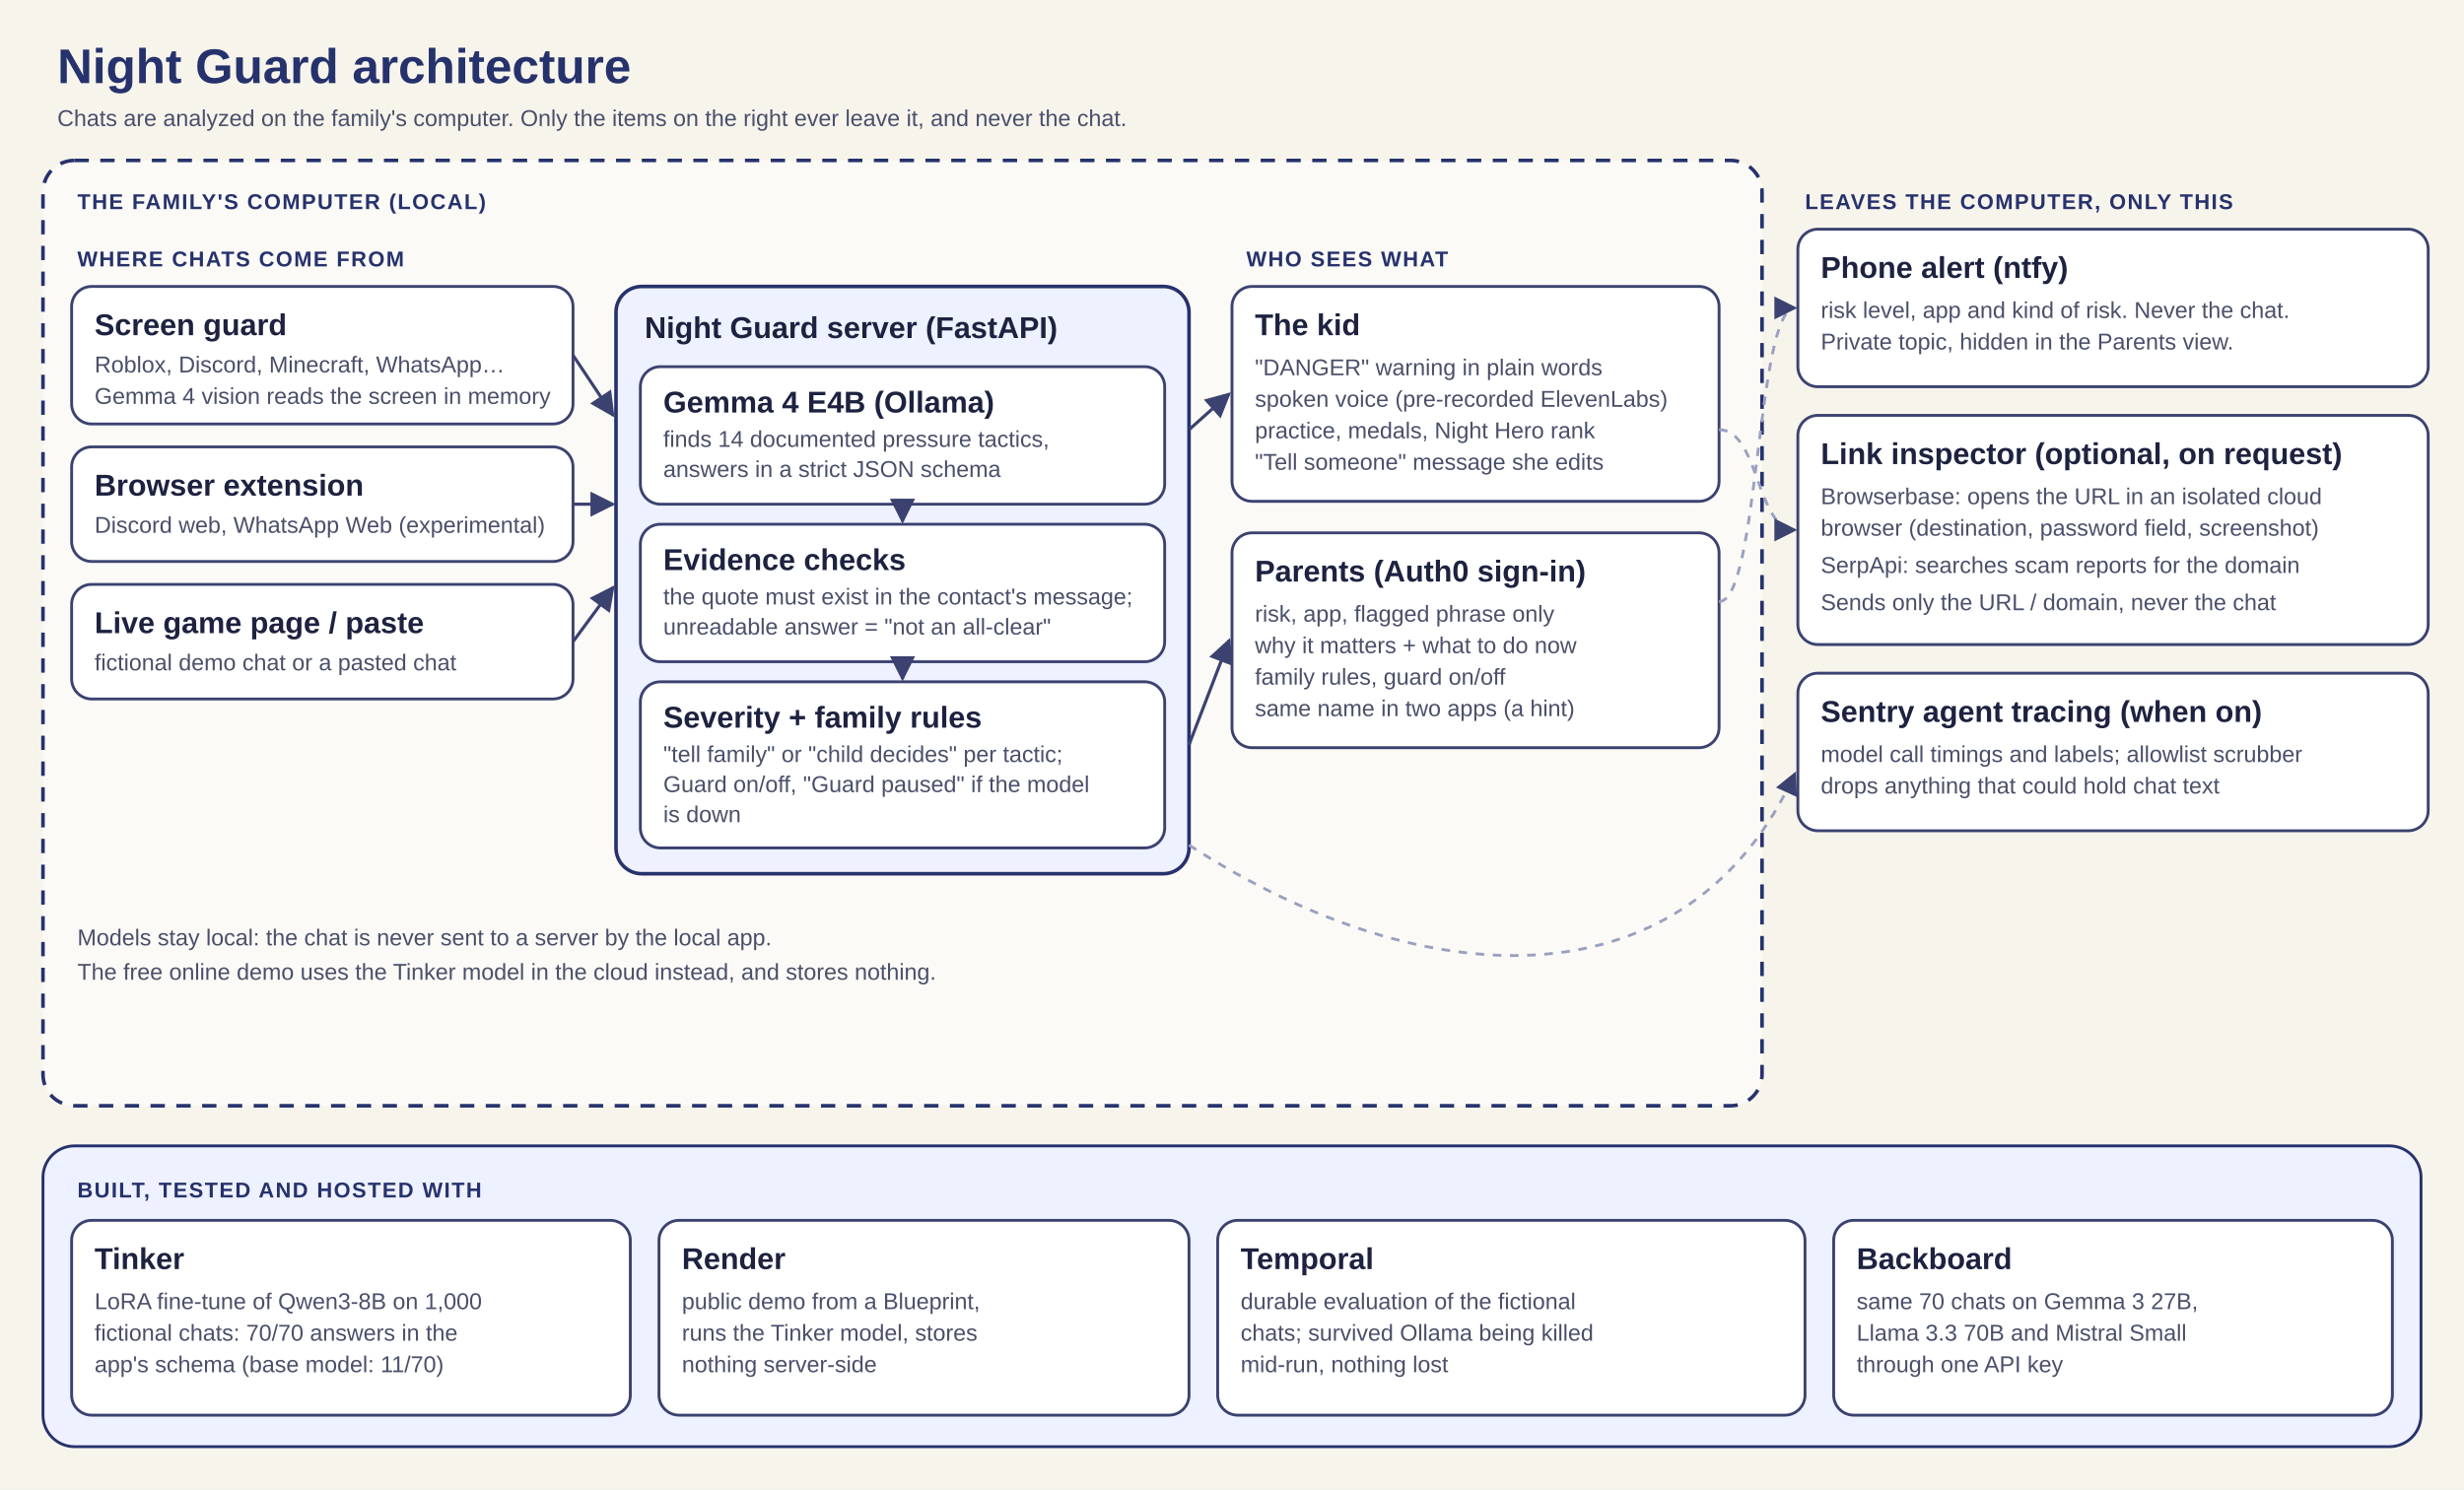
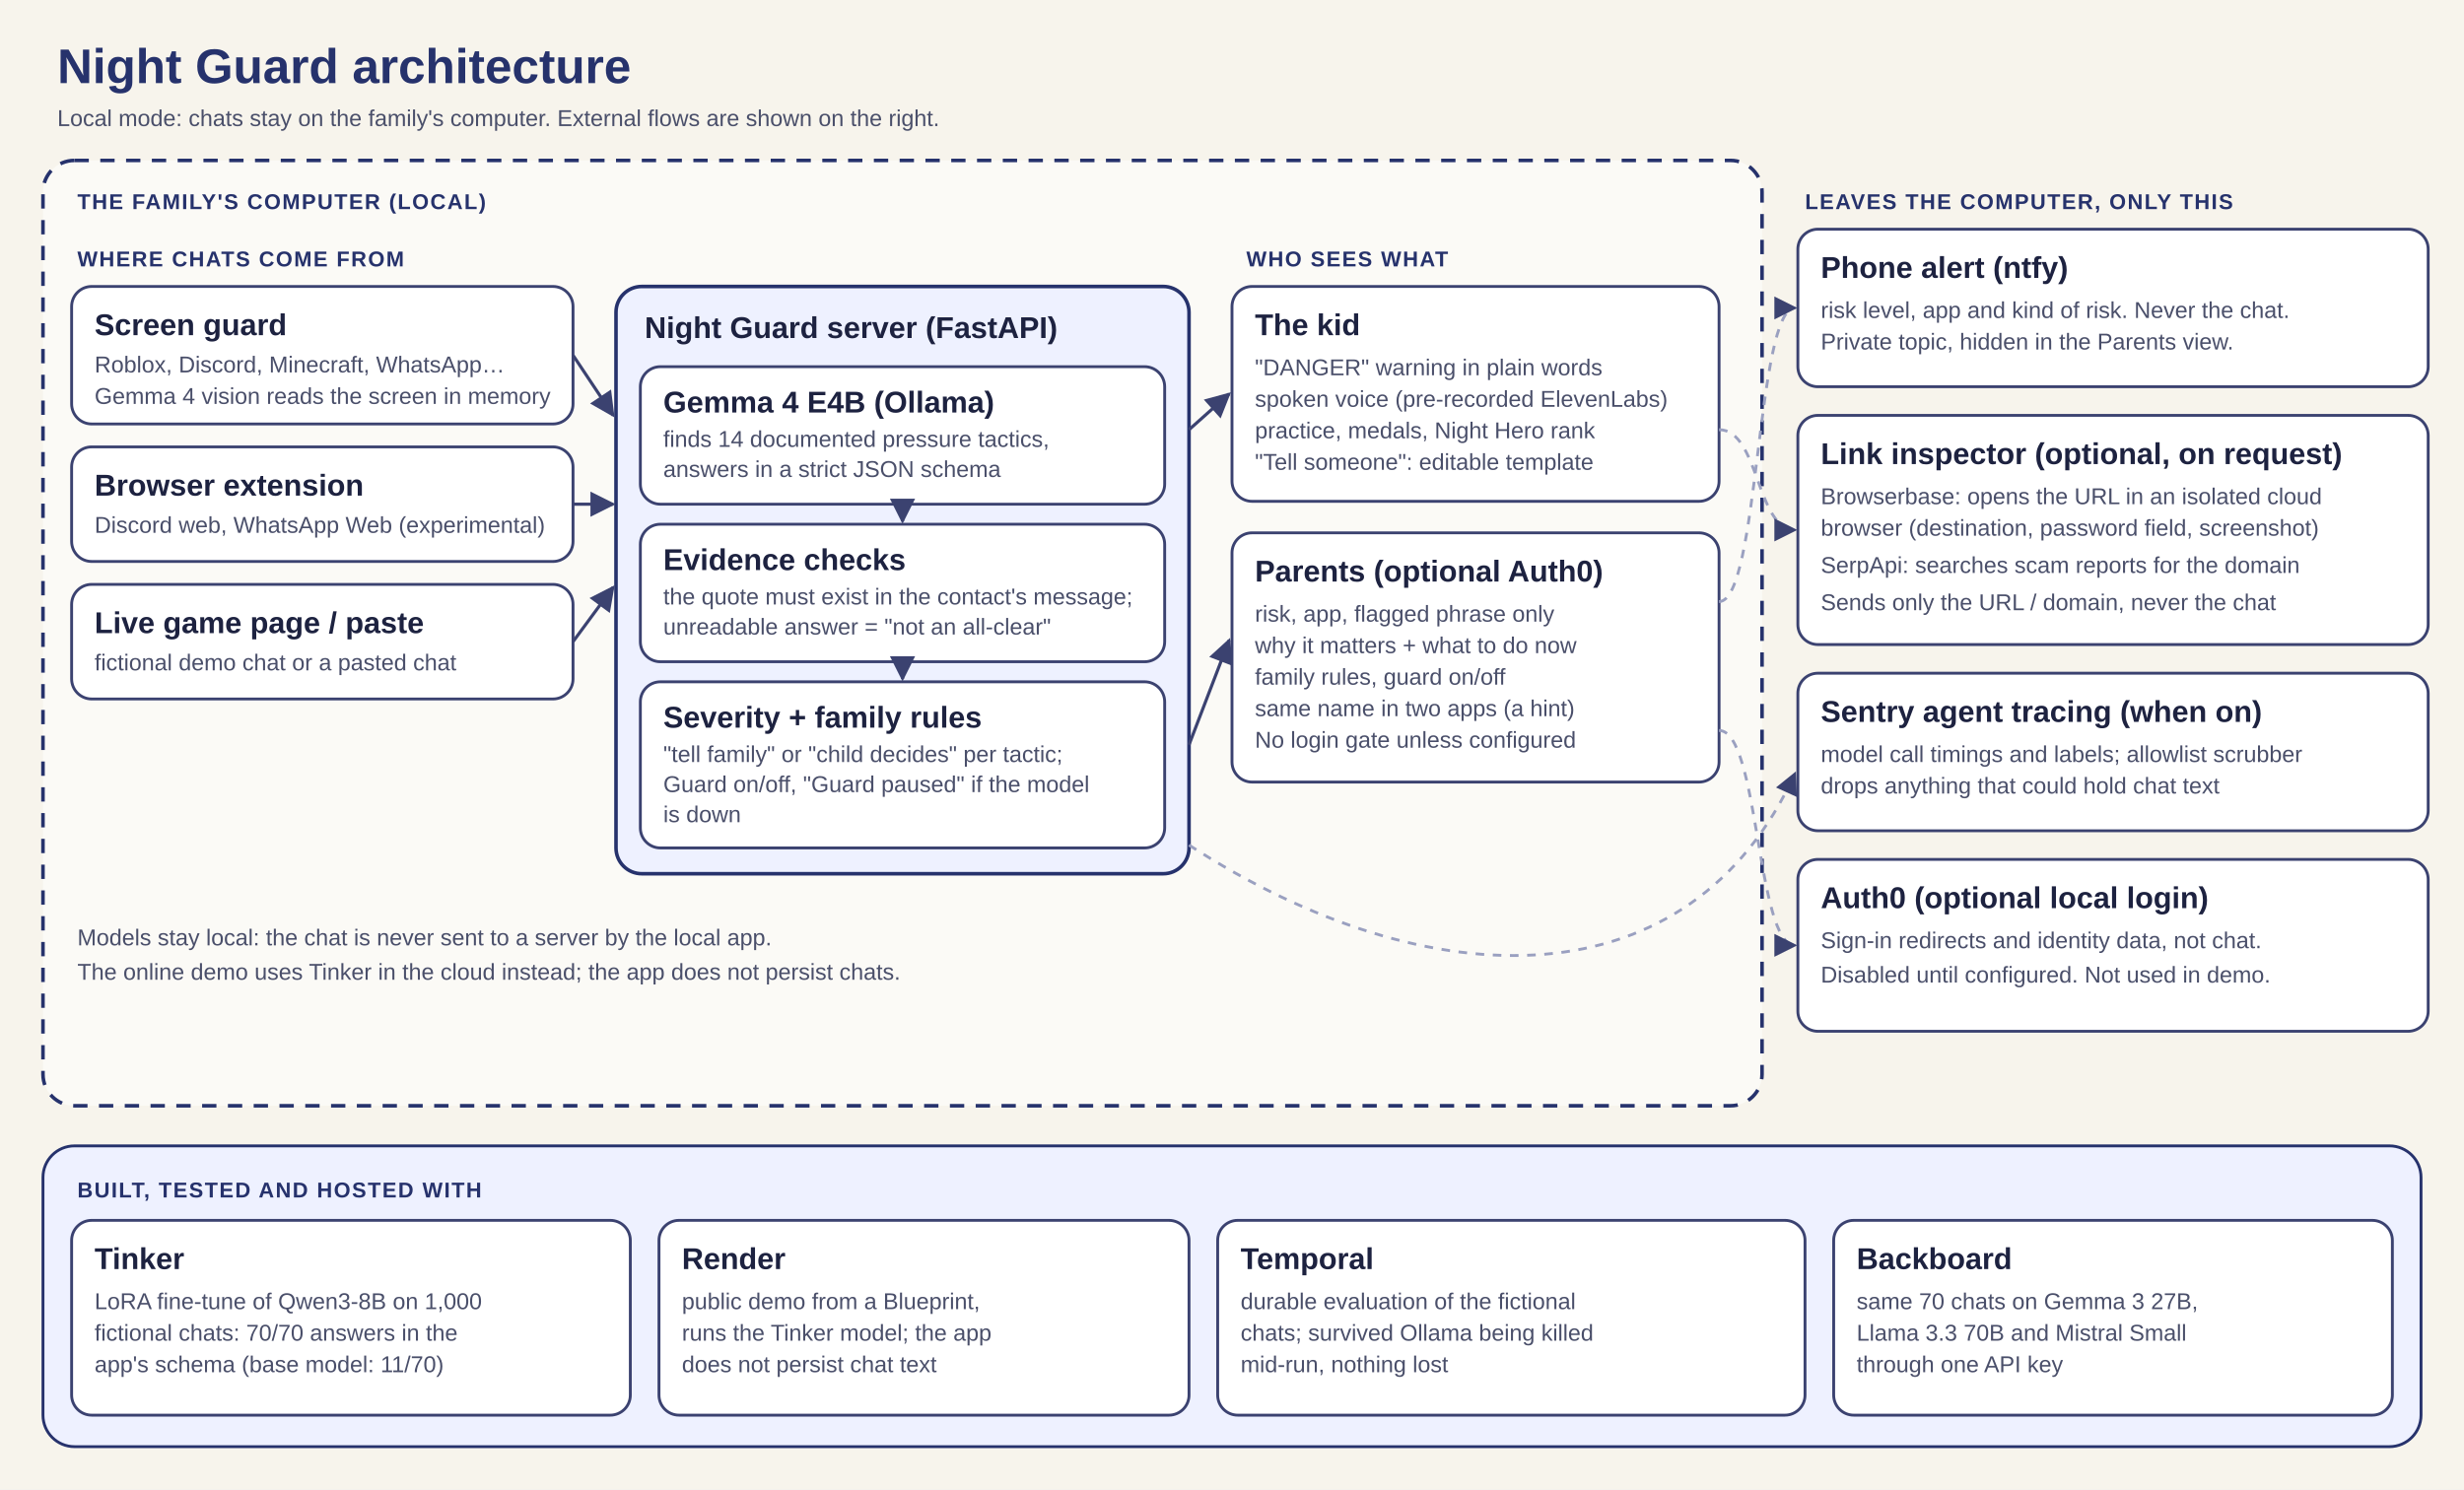
<svg xmlns="http://www.w3.org/2000/svg" width="1720" height="1040" viewBox="0 0 1720 1040" font-family="Segoe UI, Arial, sans-serif">
  <defs>
    <marker id="a" viewBox="0 0 10 10" refX="9" refY="5" markerWidth="8" markerHeight="8" orient="auto-start-reverse">
      <path d="M0 0 L10 5 L0 10 z" fill="#3b4270" />
    </marker>
    <style>
      .box{fill:#fff;stroke:#3b4270;stroke-width:2;rx:14}
      .core{fill:#eef1ff;stroke:#26326c;stroke-width:2.5}
      .t{font-size:21px;font-weight:700;fill:#1d2240}
      .s{font-size:16px;fill:#4a4f6a}
      .h{font-size:15px;font-weight:700;fill:#26326c;letter-spacing:1px}
      .ln{stroke:#3b4270;stroke-width:2.2;fill:none;marker-end:url(#a)}
      .dl{stroke:#9aa0c0;stroke-width:2;fill:none;stroke-dasharray:6 6;marker-end:url(#a)}
    </style>
  </defs>
  <rect width="1720" height="1040" fill="#f7f4ec" />
  <text x="40" y="58" font-size="34" font-weight="800" fill="#26326c">Night Guard architecture</text>
-   <text x="40" y="88" class="s">Chats are analyzed on the family's computer. Only the items on the right ever leave it, and never the chat.</text>
+   <text x="40" y="88" class="s">Local mode: chats stay on the family's computer. External flows are shown on the right.</text>
  <rect x="30" y="112" width="1200" height="660" rx="22" fill="#fbfaf6" stroke="#26326c" stroke-width="2.5" stroke-dasharray="10 8" />
  <text x="54" y="146" class="h">THE FAMILY'S COMPUTER (LOCAL)</text>
  <text x="54" y="186" class="h">WHERE CHATS COME FROM</text>
  <rect class="box" x="50" y="200" width="350" height="96" rx="14" />
  <text x="66" y="234" class="t">Screen guard</text>
  <text x="66" y="260" class="s">Roblox, Discord, Minecraft, WhatsApp…</text>
  <text x="66" y="282" class="s">Gemma 4 vision reads the screen in memory</text>
  <rect class="box" x="50" y="312" width="350" height="80" rx="14" />
  <text x="66" y="346" class="t">Browser extension</text>
  <text x="66" y="372" class="s">Discord web, WhatsApp Web (experimental)</text>
  <rect class="box" x="50" y="408" width="350" height="80" rx="14" />
  <text x="66" y="442" class="t">Live game page / paste</text>
  <text x="66" y="468" class="s">fictional demo chat or a pasted chat</text>
  <rect class="core" x="430" y="200" width="400" height="410" rx="18" />
  <text x="450" y="236" class="t">Night Guard server (FastAPI)</text>
  <rect class="box" x="447" y="256" width="366" height="96" rx="12" />
  <text x="463" y="288" class="t" font-size="19">Gemma 4 E4B (Ollama)</text>
  <text x="463" y="312" class="s">finds 14 documented pressure tactics,</text>
  <text x="463" y="333" class="s">answers in a strict JSON schema</text>
  <rect class="box" x="447" y="366" width="366" height="96" rx="12" />
  <text x="463" y="398" class="t" font-size="19">Evidence checks</text>
  <text x="463" y="422" class="s">the quote must exist in the contact's message;</text>
  <text x="463" y="443" class="s">unreadable answer = "not an all-clear"</text>
  <rect class="box" x="447" y="476" width="366" height="116" rx="12" />
  <text x="463" y="508" class="t" font-size="19">Severity + family rules</text>
  <text x="463" y="532" class="s">"tell family" or "child decides" per tactic;</text>
  <text x="463" y="553" class="s">Guard on/off, "Guard paused" if the model</text>
  <text x="463" y="574" class="s">is down</text>
  <text x="870" y="186" class="h">WHO SEES WHAT</text>
  <rect class="box" x="860" y="200" width="340" height="150" rx="14" />
  <text x="876" y="234" class="t">The kid</text>
  <text x="876" y="262" class="s">"DANGER" warning in plain words</text>
  <text x="876" y="284" class="s">spoken voice (pre-recorded ElevenLabs)</text>
  <text x="876" y="306" class="s">practice, medals, Night Hero rank</text>
-   <text x="876" y="328" class="s">"Tell someone" message she edits</text>
-   <rect class="box" x="860" y="372" width="340" height="150" rx="14" />
-   <text x="876" y="406" class="t">Parents (Auth0 sign-in)</text>
+   <text x="876" y="328" class="s">"Tell someone": editable template</text>
+   <rect class="box" x="860" y="372" width="340" height="174" rx="14" />
+   <text x="876" y="406" class="t">Parents (optional Auth0)</text>
  <text x="876" y="434" class="s">risk, app, flagged phrase only</text>
  <text x="876" y="456" class="s">why it matters + what to do now</text>
  <text x="876" y="478" class="s">family rules, guard on/off</text>
  <text x="876" y="500" class="s">same name in two apps (a hint)</text>
+   <text x="876" y="522" class="s">No login gate unless configured</text>
  <path class="ln" d="M400 248 L428 290" />
  <path class="ln" d="M400 352 L428 352" />
  <path class="ln" d="M400 448 L428 410" />
  <path class="ln" d="M630 352 L630 364" />
  <path class="ln" d="M630 462 L630 474" />
  <path class="ln" d="M830 300 L858 275" />
  <path class="ln" d="M830 520 L858 447" />
  <text x="54" y="660" class="s">Models stay local: the chat is never sent to a server by the local app.</text>
-   <text x="54" y="684" class="s">The free online demo uses the Tinker model in the cloud instead, and stores nothing.</text>
+   <text x="54" y="684" class="s">The online demo uses Tinker in the cloud instead; the app does not persist chats.</text>
  <text x="1260" y="146" class="h">LEAVES THE COMPUTER, ONLY THIS</text>
  <rect class="box" x="1255" y="160" width="440" height="110" rx="14" />
  <text x="1271" y="194" class="t">Phone alert (ntfy)</text>
  <text x="1271" y="222" class="s">risk level, app and kind of risk. Never the chat.</text>
  <text x="1271" y="244" class="s">Private topic, hidden in the Parents view.</text>
  <rect class="box" x="1255" y="290" width="440" height="160" rx="14" />
  <text x="1271" y="324" class="t">Link inspector (optional, on request)</text>
  <text x="1271" y="352" class="s">Browserbase: opens the URL in an isolated cloud</text>
  <text x="1271" y="374" class="s">browser (destination, password field, screenshot)</text>
  <text x="1271" y="400" class="s">SerpApi: searches scam reports for the domain</text>
  <text x="1271" y="426" class="s">Sends only the URL / domain, never the chat</text>
  <rect class="box" x="1255" y="470" width="440" height="110" rx="14" />
  <text x="1271" y="504" class="t">Sentry agent tracing (when on)</text>
  <text x="1271" y="532" class="s">model call timings and labels; allowlist scrubber</text>
  <text x="1271" y="554" class="s">drops anything that could hold chat text</text>
+   <rect class="box" x="1255" y="600" width="440" height="120" rx="14" />
+   <text x="1271" y="634" class="t">Auth0 (optional local login)</text>
+   <text x="1271" y="662" class="s">Sign-in redirects and identity data, not chat.</text>
+   <text x="1271" y="686" class="s">Disabled until configured. Not used in demo.</text>
  <path class="dl" d="M1200 420 C1228 420 1226 215 1253 215" />
  <path class="dl" d="M1200 300 C1228 300 1226 370 1253 370" />
  <path class="dl" d="M830 590 C1000 700 1180 700 1253 540" />
+   <path class="dl" d="M1200 510 C1228 510 1226 660 1253 660" />
  <rect x="30" y="800" width="1660" height="210" rx="22" fill="#eef1ff" stroke="#26326c" stroke-width="2" />
  <text x="54" y="836" class="h">BUILT, TESTED AND HOSTED WITH</text>
  <rect class="box" x="50" y="852" width="390" height="136" rx="14" />
  <text x="66" y="886" class="t">Tinker</text>
  <text x="66" y="914" class="s">LoRA fine-tune of Qwen3-8B on 1,000</text>
  <text x="66" y="936" class="s">fictional chats: 70/70 answers in the</text>
  <text x="66" y="958" class="s">app's schema (base model: 11/70)</text>
  <rect class="box" x="460" y="852" width="370" height="136" rx="14" />
  <text x="476" y="886" class="t">Render</text>
  <text x="476" y="914" class="s">public demo from a Blueprint,</text>
-   <text x="476" y="936" class="s">runs the Tinker model, stores</text>
-   <text x="476" y="958" class="s">nothing server-side</text>
+   <text x="476" y="936" class="s">runs the Tinker model; the app</text>
+   <text x="476" y="958" class="s">does not persist chat text</text>
  <rect class="box" x="850" y="852" width="410" height="136" rx="14" />
  <text x="866" y="886" class="t">Temporal</text>
  <text x="866" y="914" class="s">durable evaluation of the fictional</text>
  <text x="866" y="936" class="s">chats; survived Ollama being killed</text>
  <text x="866" y="958" class="s">mid-run, nothing lost</text>
  <rect class="box" x="1280" y="852" width="390" height="136" rx="14" />
  <text x="1296" y="886" class="t">Backboard</text>
  <text x="1296" y="914" class="s">same 70 chats on Gemma 3 27B,</text>
  <text x="1296" y="936" class="s">Llama 3.3 70B and Mistral Small</text>
  <text x="1296" y="958" class="s">through one API key</text>
</svg>
